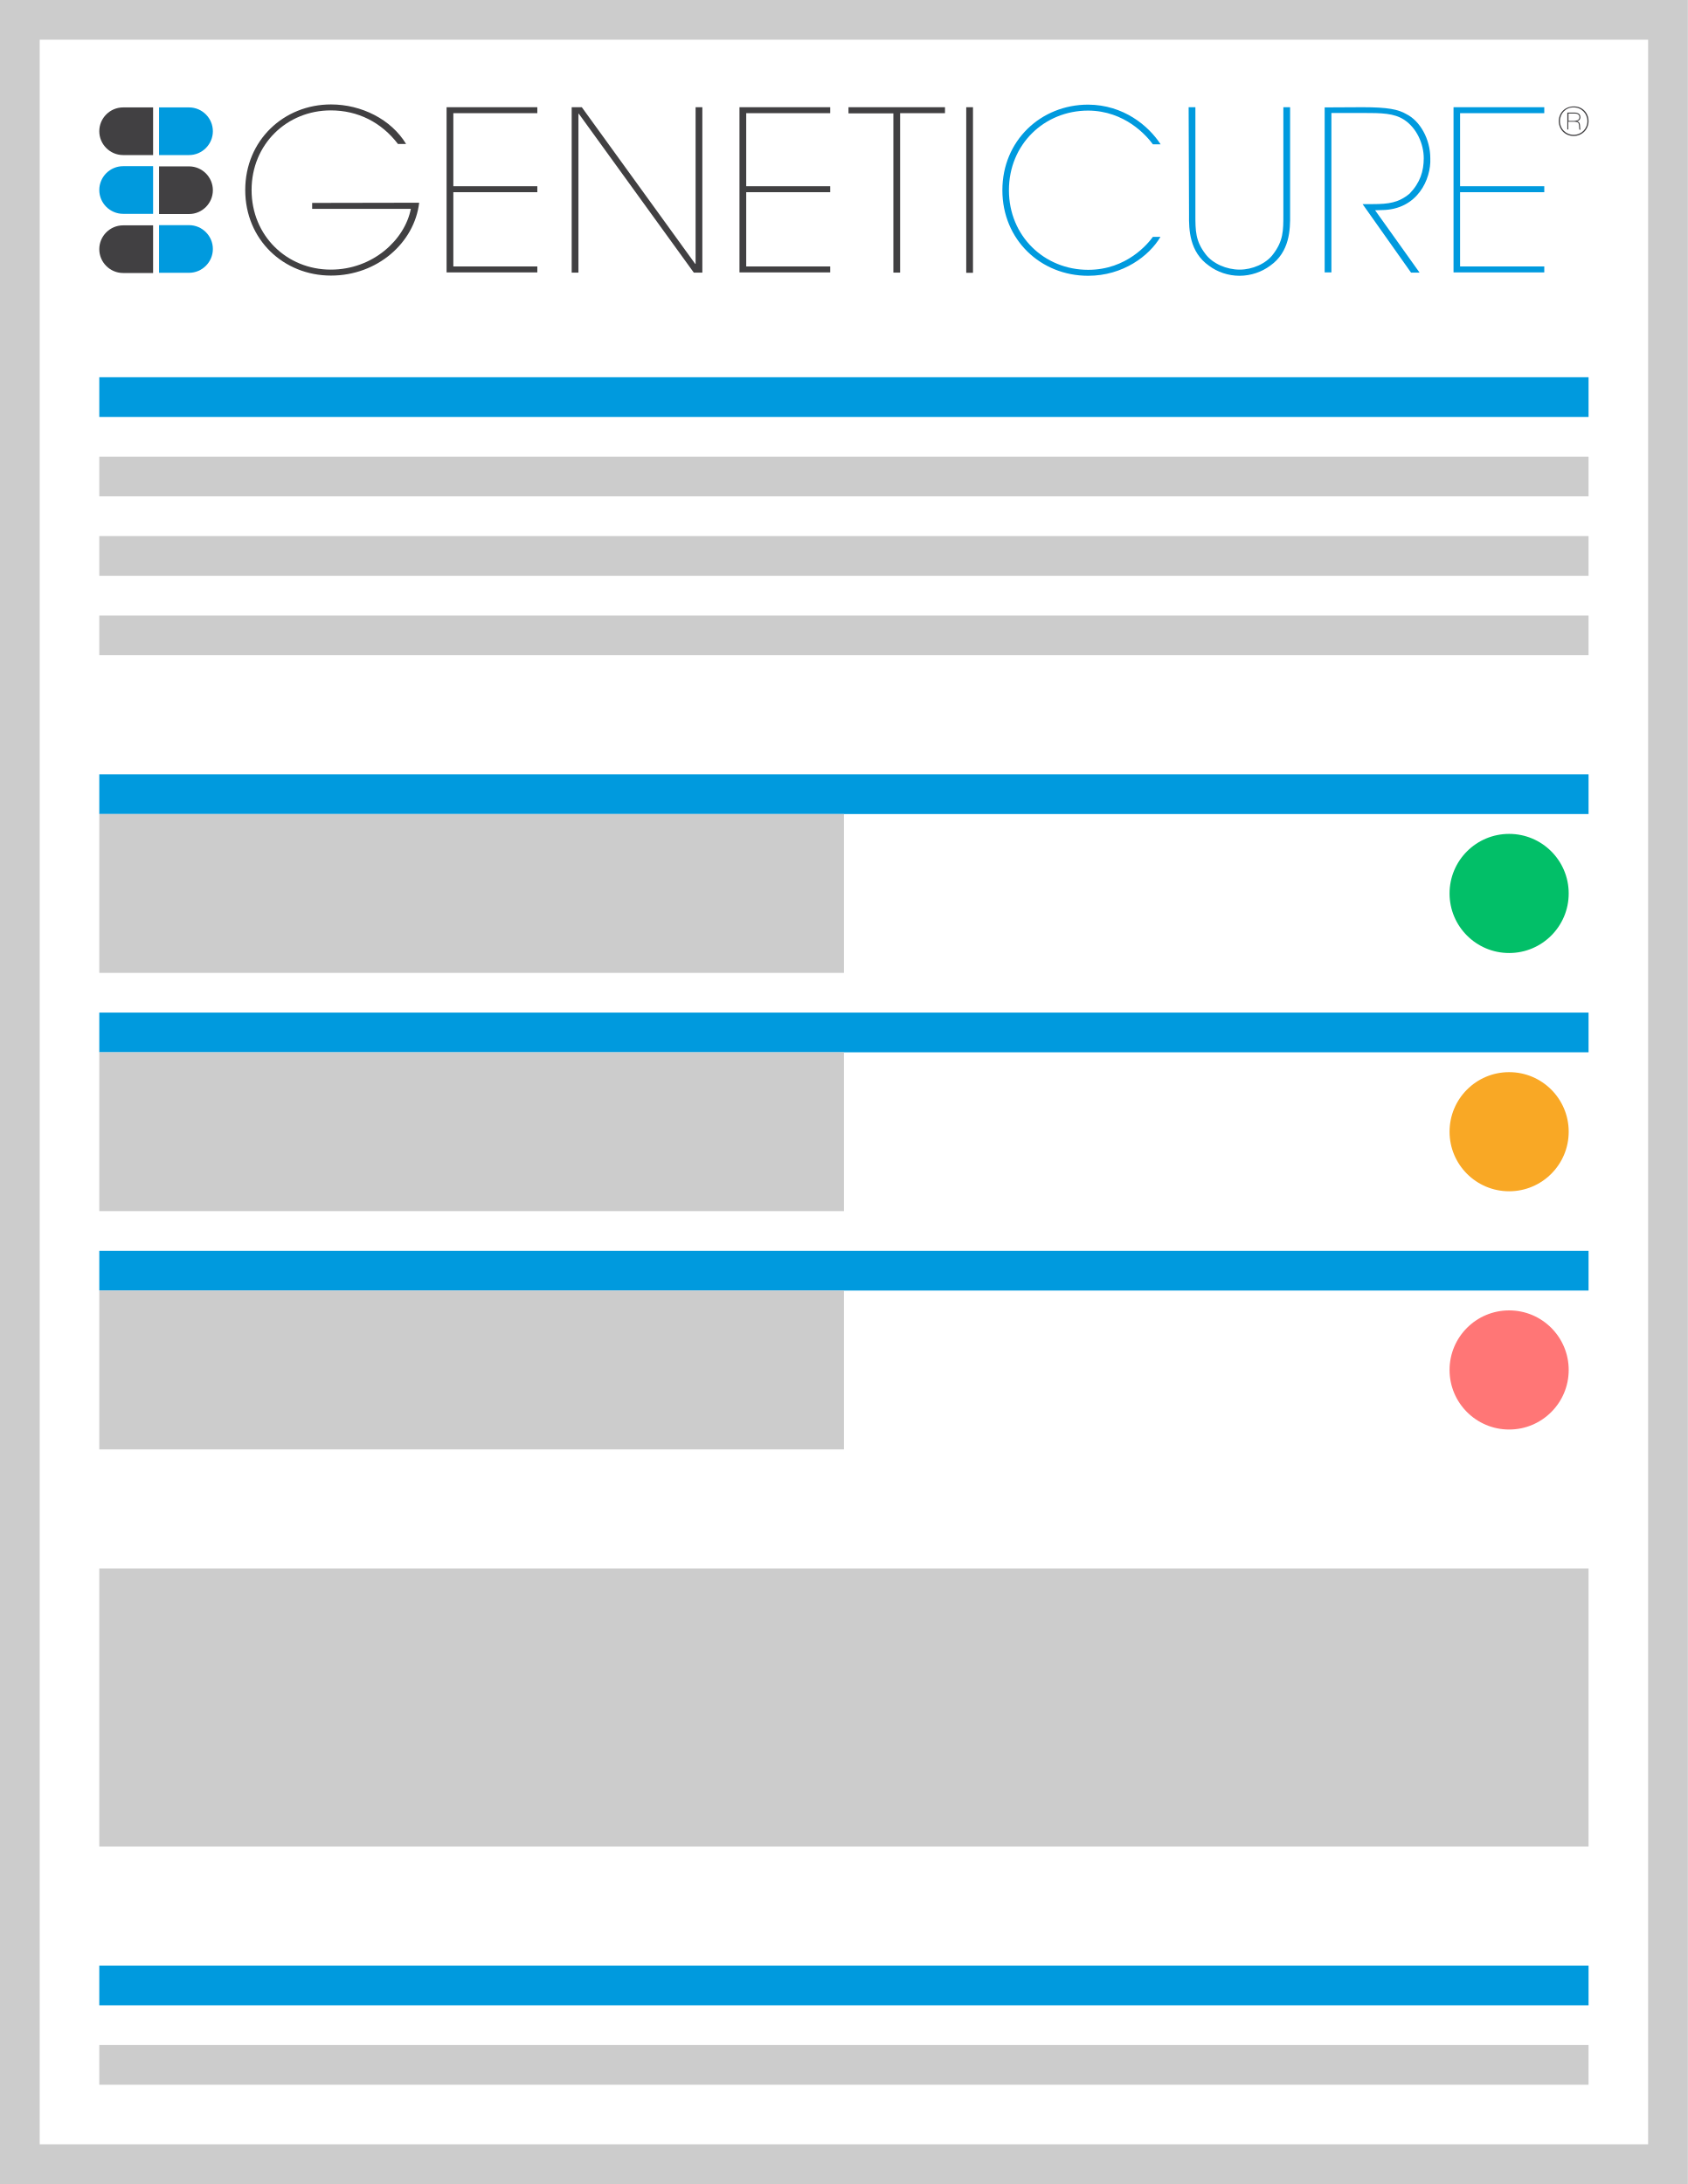
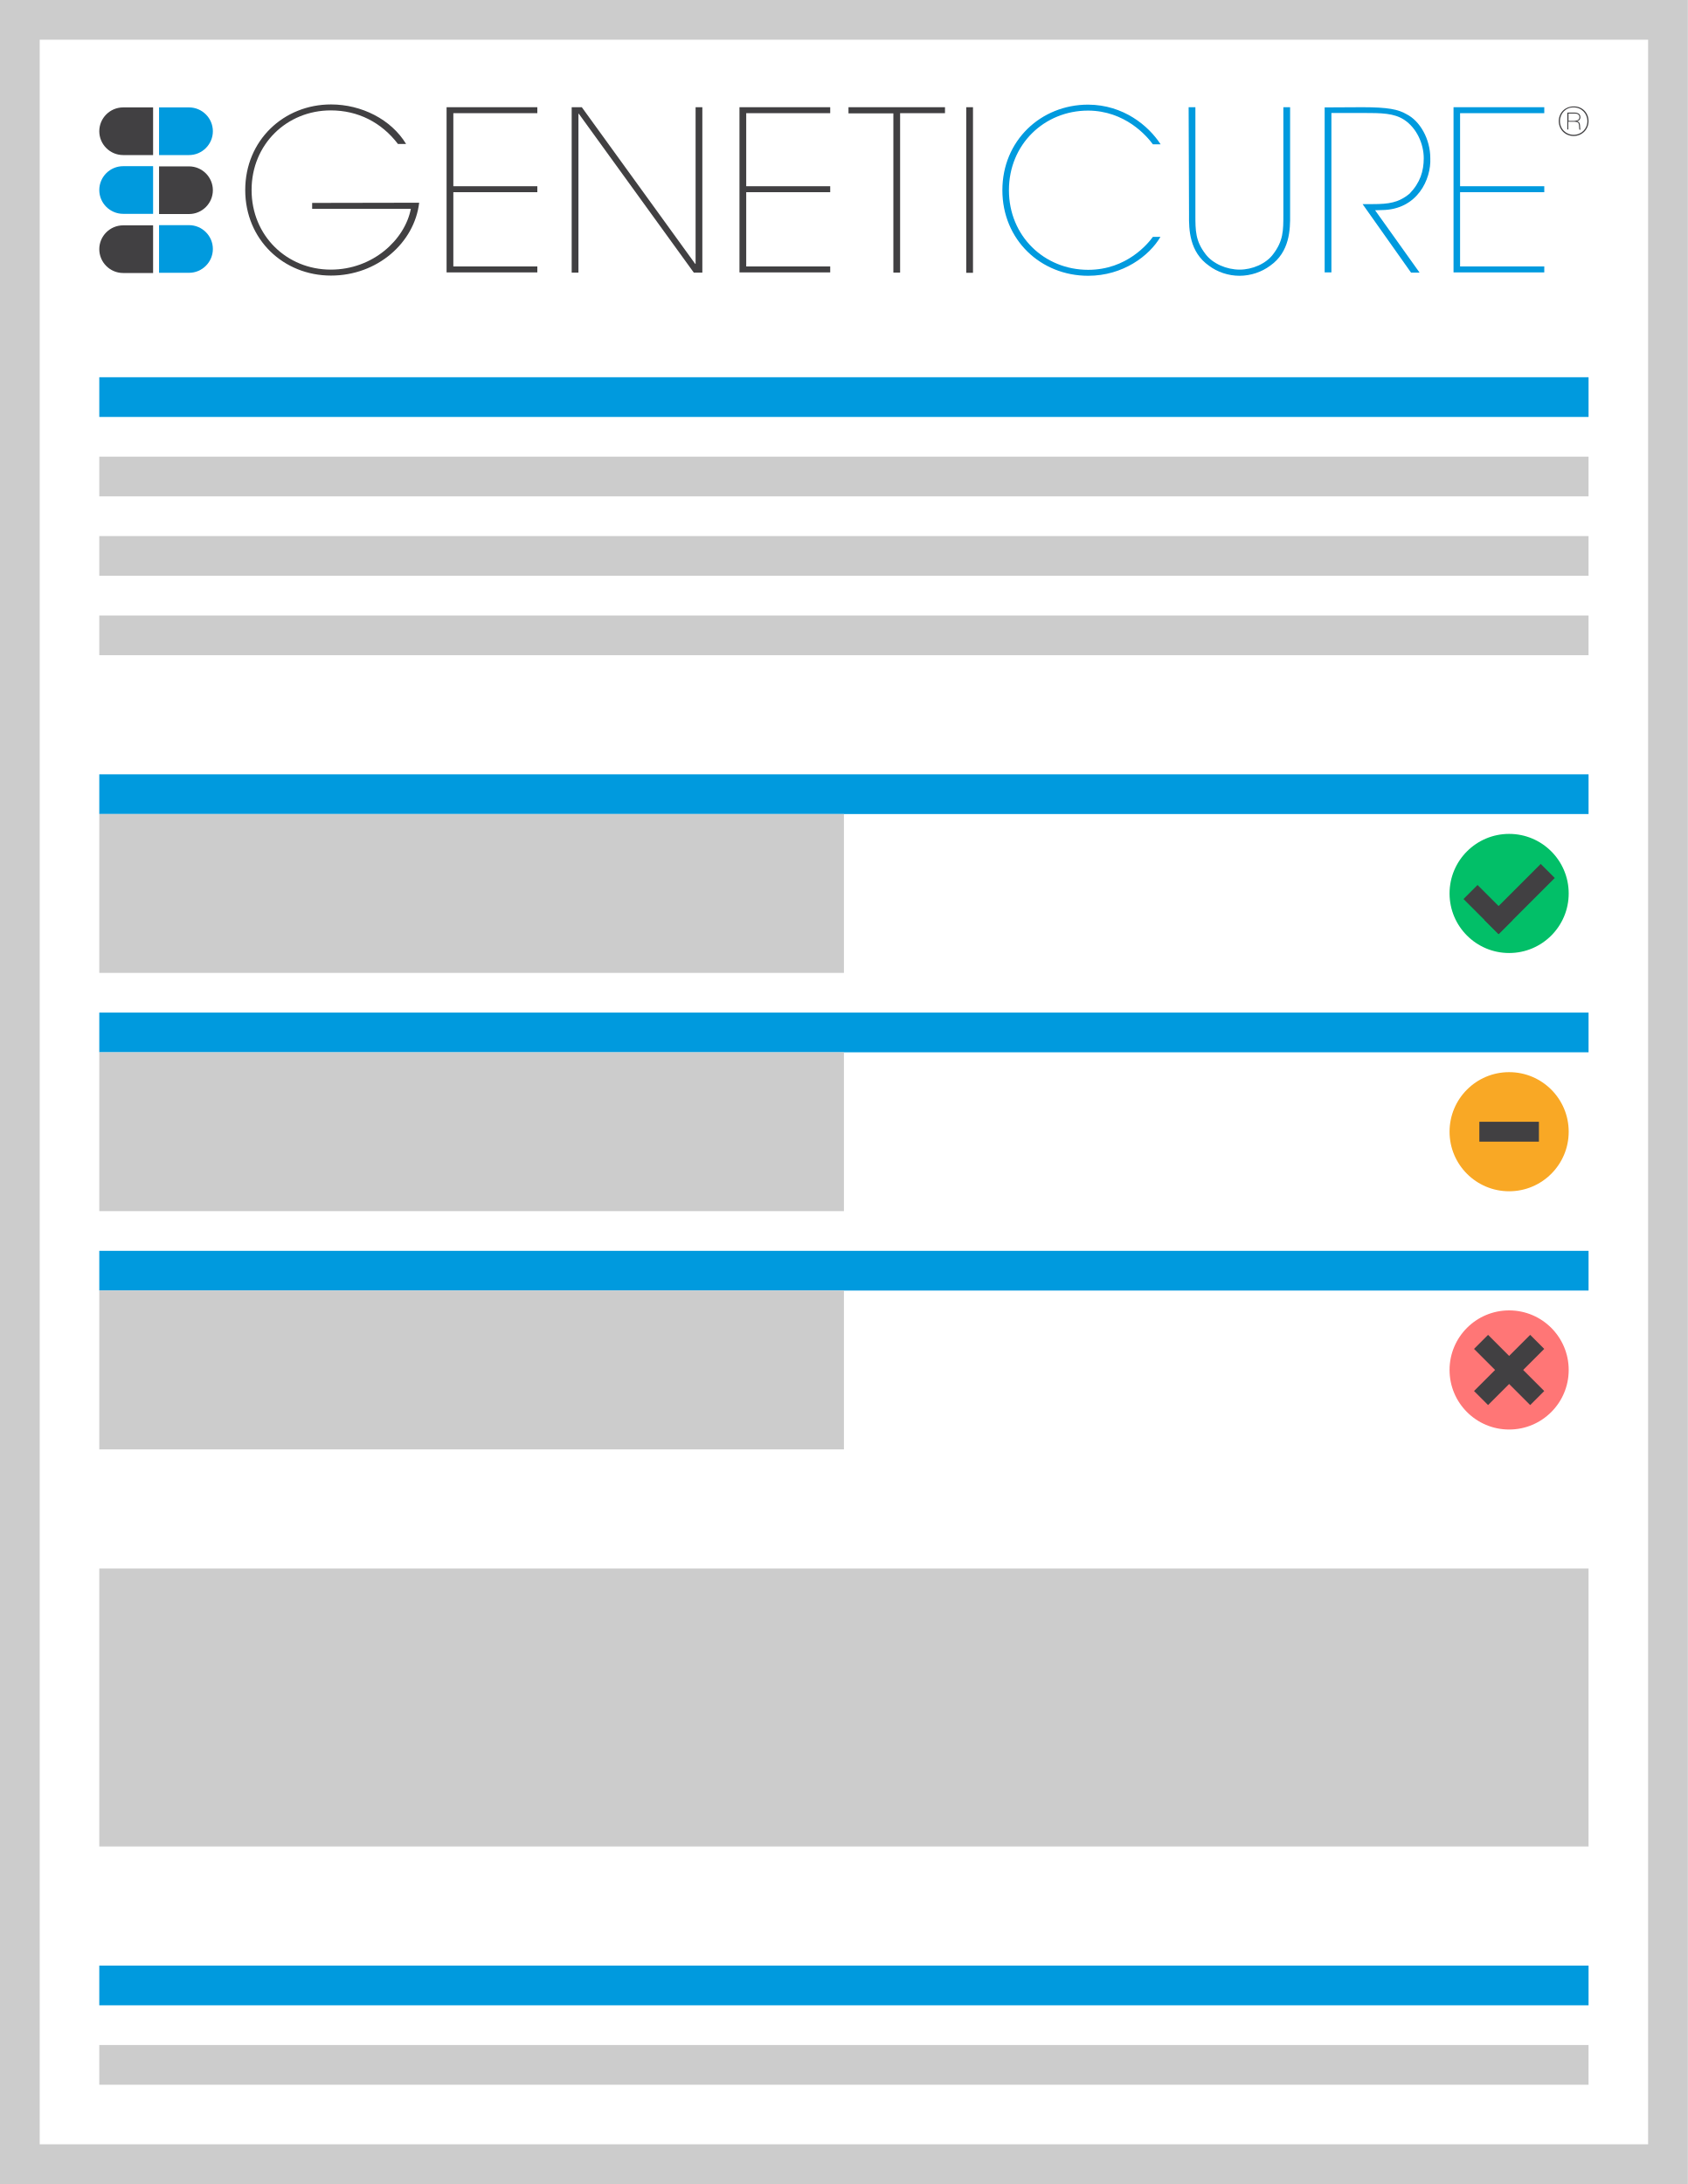
<svg xmlns="http://www.w3.org/2000/svg" version="1.1" viewBox="0 0 85 110">
  <style type="text/css">
		.lowlight{fill:#CCCCCC;}
		.hilight{fill:#009ADE;}
		.ok{fill:#02BF68;}
		.warn{fill:#F9A825;}
		.error{fill:#FF7676;}
		.dark{fill:#414042;}
	</style>
  <rect x="0" y="0" style="fill: #fff" width="85" height="110" />
  <path class="lowlight" d="M83,2v106H2V2H83 M85,0H0v110h85V0L85,0z" />
  <rect x="5" y="19" class="hilight" width="75" height="2" />
  <rect x="5" y="23" class="lowlight" width="75" height="2" />
  <rect x="5" y="27" class="lowlight" width="75" height="2" />
  <rect x="5" y="31" class="lowlight" width="75" height="2" />
  <rect x="5" y="99" class="hilight" width="75" height="2" />
  <rect x="5" y="103" class="lowlight" width="75" height="2" />
  <rect x="5" y="79" class="lowlight" width="75" height="14" />
-   <rect x="5" y="39" class="hilight" width="75" height="2" />
-   <rect x="5" y="41" class="lowlight" width="37.5" height="8" />
-   <circle class="ok" cx="76" cy="45" r="3" />
-   <rect x="5" y="51" class="hilight" width="75" height="2" />
-   <rect x="5" y="53" class="lowlight" width="37.5" height="8" />
-   <circle class="warn" cx="76" cy="57" r="3" />
-   <rect x="5" y="63" class="hilight" width="75" height="2" />
-   <rect x="5" y="65" class="lowlight" width="37.5" height="8" />
-   <circle class="error" cx="76" cy="69" r="3" />
-   <path class="dark" d="M21.11,10.21c-0.24,2.02-2.11,3.67-4.44,3.67c-2.39,0-4.32-1.81-4.32-4.31s1.94-4.31,4.32-4.31 c1.53,0,3.03,0.75,3.78,1.99h-0.41c-0.83-1.09-2.02-1.69-3.38-1.69c-2.21,0-3.99,1.7-3.99,4.01c0,2.31,1.78,4.01,3.99,4.01 c2.12,0,3.73-1.51,4.03-3.06h-4.97v-0.3L21.11,10.21" />
-   <path class="dark" d="M27.06,5.4v0.3h-4.23v3.68h4.23v0.3h-4.23v3.74h4.23v0.3h-4.57V5.4H27.06" />
-   <path class="dark" d="M35.01,13.29h0.02V5.4h0.34v8.33h-0.43l-5.79-8h-0.02v8h-0.34V5.4h0.51L35.01,13.29" />
-   <path class="dark" d="M41.81,5.4v0.3h-4.23v3.68h4.23v0.3h-4.23v3.74h4.23v0.3h-4.57V5.4H41.81" />
-   <path class="dark" d="M47.59,5.4v0.3h-2.26v8.03h-0.34V5.71h-2.26V5.4H47.59" />
-   <path class="dark" d="M48.66,13.74H49V5.4h-0.34V13.74z" />
-   <path class="hilight" d="M58.44,11.93c-0.56,0.96-1.89,1.96-3.64,1.96c-2.39,0-4.32-1.81-4.32-4.31s1.94-4.31,4.32-4.31 c1.78,0.01,3.04,1.06,3.65,2h-0.39c-0.32-0.44-1.41-1.69-3.26-1.7c-2.21,0-3.99,1.7-3.99,4.01c0,2.31,1.78,4.01,3.99,4.01 c1.95,0,3.02-1.33,3.26-1.66L58.44,11.93" />
-   <path class="hilight" d="M59.86,5.4h0.34v5.41c0,0.81,0,1.33,0.52,2c0.36,0.47,1.05,0.77,1.71,0.77c0.63,0,1.32-0.29,1.68-0.77 c0.52-0.68,0.52-1.19,0.52-2V5.4h0.34v5.41c0.01,0.75-0.02,1.88-1,2.57c-0.43,0.32-0.98,0.51-1.55,0.51 c-0.56,0-1.12-0.19-1.54-0.51c-0.98-0.69-1.01-1.81-1-2.57L59.86,5.4" />
-   <path class="hilight" d="M68.61,5.4c1.29,0,1.81,0.11,2.22,0.35c0.68,0.34,1.2,1.25,1.2,2.22c0.05,1.04-0.64,2.6-2.45,2.61l-0.33,0.01 l2.24,3.14h-0.43l-2.44-3.45h0.52c0.79,0,1.3-0.07,1.85-0.53c0.53-0.55,0.71-1.13,0.71-1.78c0-0.72-0.35-1.52-0.99-1.94 c-0.51-0.33-1.12-0.34-2.09-0.34h-1.57v8.03h-0.34V5.41L68.61,5.4" />
-   <path class="hilight" d="M77.77,5.4v0.3h-4.24v3.68h4.24v0.3h-4.24v3.74h4.24v0.3h-4.57V5.4H77.77" />
  <g>
-     <path class="dark" d="M7.71,5.41H6.2C5.54,5.41,5,5.95,5,6.61c0,0.66,0.54,1.2,1.2,1.2h1.51V5.41" />
-     <path class="hilight" d="M8.01,7.81h1.51c0.66,0,1.2-0.54,1.2-1.2c0-0.66-0.54-1.2-1.2-1.2H8.01V7.81" />
-     <path class="dark" d="M7.71,11.35H6.2c-0.66,0-1.2,0.54-1.2,1.2c0,0.66,0.54,1.2,1.2,1.2h1.51V11.35" />
-     <path class="hilight" d="M8.01,13.74h1.51c0.66,0,1.2-0.54,1.2-1.2c0-0.66-0.54-1.2-1.2-1.2H8.01V13.74" />
-     <path class="dark" d="M8.01,8.38h1.51c0.66,0,1.2,0.54,1.2,1.2c0,0.66-0.54,1.2-1.2,1.2H8.01V8.38" />
-     <path class="hilight" d="M7.71,10.77H6.2c-0.66,0-1.2-0.54-1.2-1.2c0-0.66,0.54-1.2,1.2-1.2h1.51V10.77" />
+     <rect x="5" y="39" class="hilight" width="75" height="2" />
+     <rect x="5" y="41" class="lowlight" width="37.5" height="8" />
+     <g transform="translate(73 42)">
+       <circle class="ok" cx="3" cy="3" r="3" />
+       <g transform="translate(1.75 .75) rotate(45 1.25 2)">
+         <rect class="dark" width="2.5" height="1" transform="translate(0 3)" />
+         <rect class="dark" width="4" height="1" transform="translate(2.5 0) rotate(90 0 0)" />
+       </g>
+     </g>
  </g>
-   <path class="dark" d="M78.99,5.72v0.37h0.27c0.06-0.01,0.28,0,0.28-0.19c0-0.18-0.19-0.18-0.25-0.18H78.99z M79.29,5.67 c0.05,0,0.3,0,0.3,0.23c0,0.12-0.08,0.19-0.17,0.21v0c0.12,0.03,0.14,0.1,0.15,0.2c0.01,0.17,0.01,0.19,0.03,0.22h-0.06 c-0.01-0.02-0.01-0.04-0.02-0.2c-0.01-0.12-0.02-0.2-0.26-0.2h-0.28v0.39h-0.05V5.67L79.29,5.67L79.29,5.67z M78.56,6.1 c0,0.39,0.3,0.69,0.69,0.69c0.39,0,0.69-0.3,0.69-0.69c0-0.38-0.29-0.69-0.69-0.69C78.85,5.4,78.56,5.72,78.56,6.1z M80,6.1 c0,0.42-0.33,0.75-0.75,0.75c-0.42,0-0.75-0.32-0.75-0.75c0-0.41,0.31-0.74,0.75-0.74C79.68,5.35,80,5.68,80,6.1" />
+   <g>
+     <rect x="5" y="51" class="hilight" width="75" height="2" />
+     <rect x="5" y="53" class="lowlight" width="37.5" height="8" />
+     <g transform="translate(73 54)">
+       <circle class="warn" cx="3" cy="3" r="3" />
+       <rect class="dark" width="3" height="1" transform="translate(1.5 2.5)" />
+     </g>
+   </g>
+   <g>
+     <rect x="5" y="63" class="hilight" width="75" height="2" />
+     <rect x="5" y="65" class="lowlight" width="37.5" height="8" />
+     <g transform="translate(73 66)">
+       <circle class="error" cx="3" cy="3" r="3" />
+       <g transform="translate(1 2.5)">
+         <rect class="dark" width="4" height="1" transform="rotate(45 2 .5)" />
+         <rect class="dark" width="4" height="1" transform="rotate(-45 2 .5)" />
+       </g>
+     </g>
+   </g>
+   <g id="logo">
+     <path class="dark" d="M21.11,10.21c-0.24,2.02-2.11,3.67-4.44,3.67c-2.39,0-4.32-1.81-4.32-4.31s1.94-4.31,4.32-4.31 c1.53,0,3.03,0.75,3.78,1.99h-0.41c-0.83-1.09-2.02-1.69-3.38-1.69c-2.21,0-3.99,1.7-3.99,4.01c0,2.31,1.78,4.01,3.99,4.01 c2.12,0,3.73-1.51,4.03-3.06h-4.97v-0.3L21.11,10.21" />
+     <path class="dark" d="M27.06,5.4v0.3h-4.23v3.68h4.23v0.3h-4.23v3.74h4.23v0.3h-4.57V5.4H27.06" />
+     <path class="dark" d="M35.01,13.29h0.02V5.4h0.34v8.33h-0.43l-5.79-8h-0.02v8h-0.34V5.4h0.51L35.01,13.29" />
+     <path class="dark" d="M41.81,5.4v0.3h-4.23v3.68h4.23v0.3h-4.23v3.74h4.23v0.3h-4.57V5.4H41.81" />
+     <path class="dark" d="M47.59,5.4v0.3h-2.26v8.03h-0.34V5.71h-2.26V5.4H47.59" />
+     <path class="dark" d="M48.66,13.74H49V5.4h-0.34V13.74z" />
+     <path class="hilight" d="M58.44,11.93c-0.56,0.96-1.89,1.96-3.64,1.96c-2.39,0-4.32-1.81-4.32-4.31s1.94-4.31,4.32-4.31 c1.78,0.01,3.04,1.06,3.65,2h-0.39c-0.32-0.44-1.41-1.69-3.26-1.7c-2.21,0-3.99,1.7-3.99,4.01c0,2.31,1.78,4.01,3.99,4.01 c1.95,0,3.02-1.33,3.26-1.66L58.44,11.93" />
+     <path class="hilight" d="M59.86,5.4h0.34v5.41c0,0.81,0,1.33,0.52,2c0.36,0.47,1.05,0.77,1.71,0.77c0.63,0,1.32-0.29,1.68-0.77 c0.52-0.68,0.52-1.19,0.52-2V5.4h0.34v5.41c0.01,0.75-0.02,1.88-1,2.57c-0.43,0.32-0.98,0.51-1.55,0.51 c-0.56,0-1.12-0.19-1.54-0.51c-0.98-0.69-1.01-1.81-1-2.57L59.86,5.4" />
+     <path class="hilight" d="M68.61,5.4c1.29,0,1.81,0.11,2.22,0.35c0.68,0.34,1.2,1.25,1.2,2.22c0.05,1.04-0.64,2.6-2.45,2.61l-0.33,0.01 l2.24,3.14h-0.43l-2.44-3.45h0.52c0.79,0,1.3-0.07,1.85-0.53c0.53-0.55,0.71-1.13,0.71-1.78c0-0.72-0.35-1.52-0.99-1.94 c-0.51-0.33-1.12-0.34-2.09-0.34h-1.57v8.03h-0.34V5.41L68.61,5.4" />
+     <path class="hilight" d="M77.77,5.4v0.3h-4.24v3.68h4.24v0.3h-4.24v3.74h4.24v0.3h-4.57V5.4H77.77" />
+     <g>
+       <path class="dark" d="M7.71,5.41H6.2C5.54,5.41,5,5.95,5,6.61c0,0.66,0.54,1.2,1.2,1.2h1.51V5.41" />
+       <path class="hilight" d="M8.01,7.81h1.51c0.66,0,1.2-0.54,1.2-1.2c0-0.66-0.54-1.2-1.2-1.2H8.01V7.81" />
+       <path class="dark" d="M7.71,11.35H6.2c-0.66,0-1.2,0.54-1.2,1.2c0,0.66,0.54,1.2,1.2,1.2h1.51V11.35" />
+       <path class="hilight" d="M8.01,13.74h1.51c0.66,0,1.2-0.54,1.2-1.2c0-0.66-0.54-1.2-1.2-1.2H8.01V13.74" />
+       <path class="dark" d="M8.01,8.38h1.51c0.66,0,1.2,0.54,1.2,1.2c0,0.66-0.54,1.2-1.2,1.2H8.01V8.38" />
+       <path class="hilight" d="M7.71,10.77H6.2c-0.66,0-1.2-0.54-1.2-1.2c0-0.66,0.54-1.2,1.2-1.2h1.51V10.77" />
+     </g>
+     <path class="dark" d="M78.99,5.72v0.37h0.27c0.06-0.01,0.28,0,0.28-0.19c0-0.18-0.19-0.18-0.25-0.18H78.99z M79.29,5.67 c0.05,0,0.3,0,0.3,0.23c0,0.12-0.08,0.19-0.17,0.21v0c0.12,0.03,0.14,0.1,0.15,0.2c0.01,0.17,0.01,0.19,0.03,0.22h-0.06 c-0.01-0.02-0.01-0.04-0.02-0.2c-0.01-0.12-0.02-0.2-0.26-0.2h-0.28v0.39h-0.05V5.67L79.29,5.67L79.29,5.67z M78.56,6.1 c0,0.39,0.3,0.69,0.69,0.69c0.39,0,0.69-0.3,0.69-0.69c0-0.38-0.29-0.69-0.69-0.69C78.85,5.4,78.56,5.72,78.56,6.1z M80,6.1 c0,0.42-0.33,0.75-0.75,0.75c-0.42,0-0.75-0.32-0.75-0.75c0-0.41,0.31-0.74,0.75-0.74C79.68,5.35,80,5.68,80,6.1" />
+   </g>
</svg>
